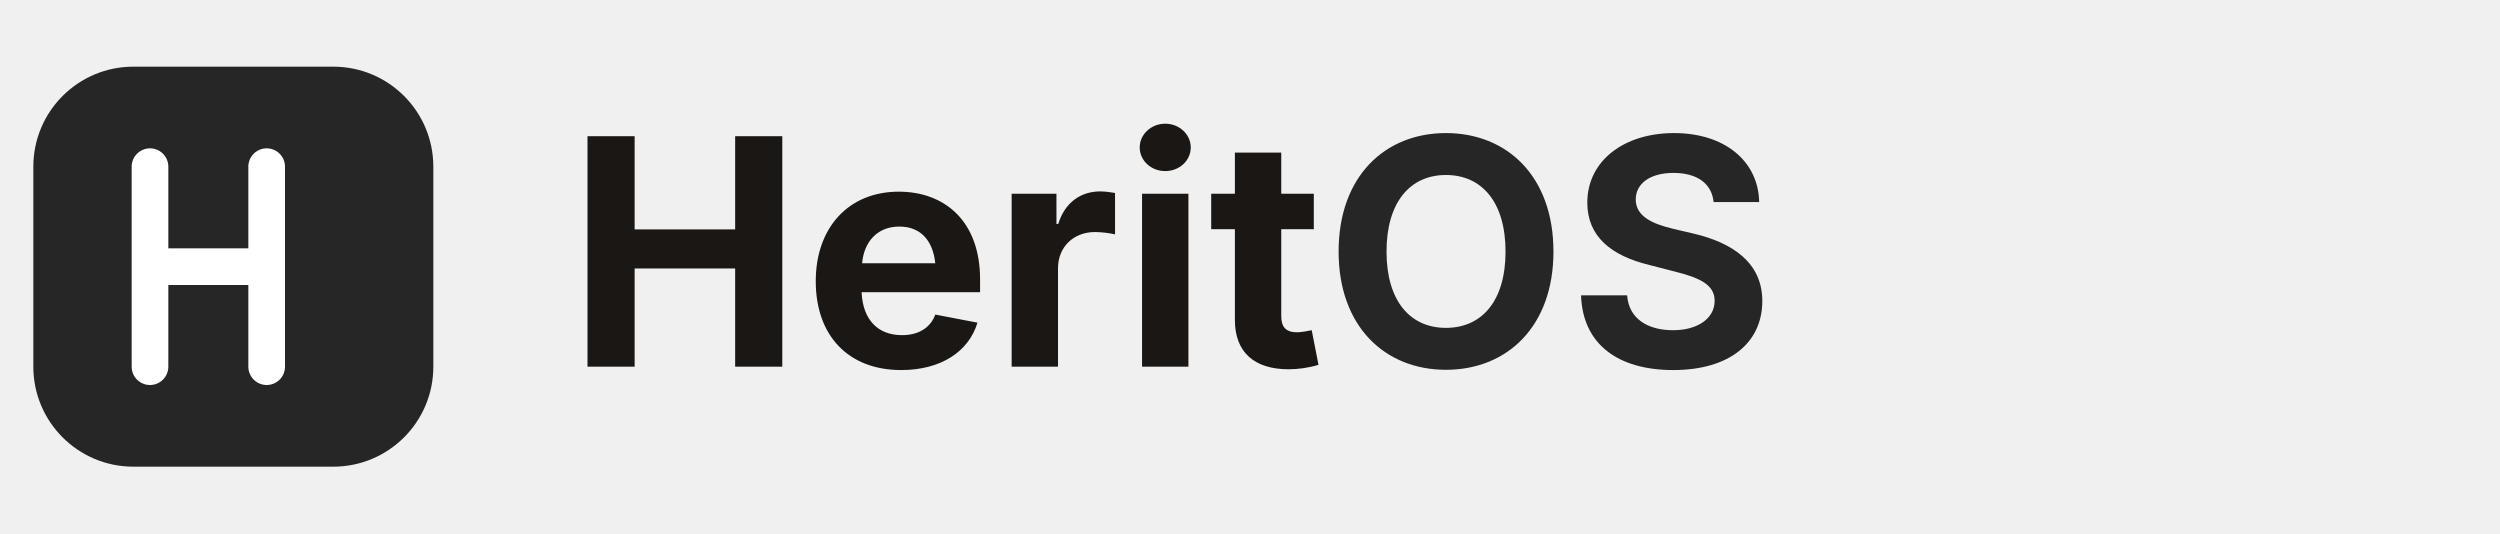
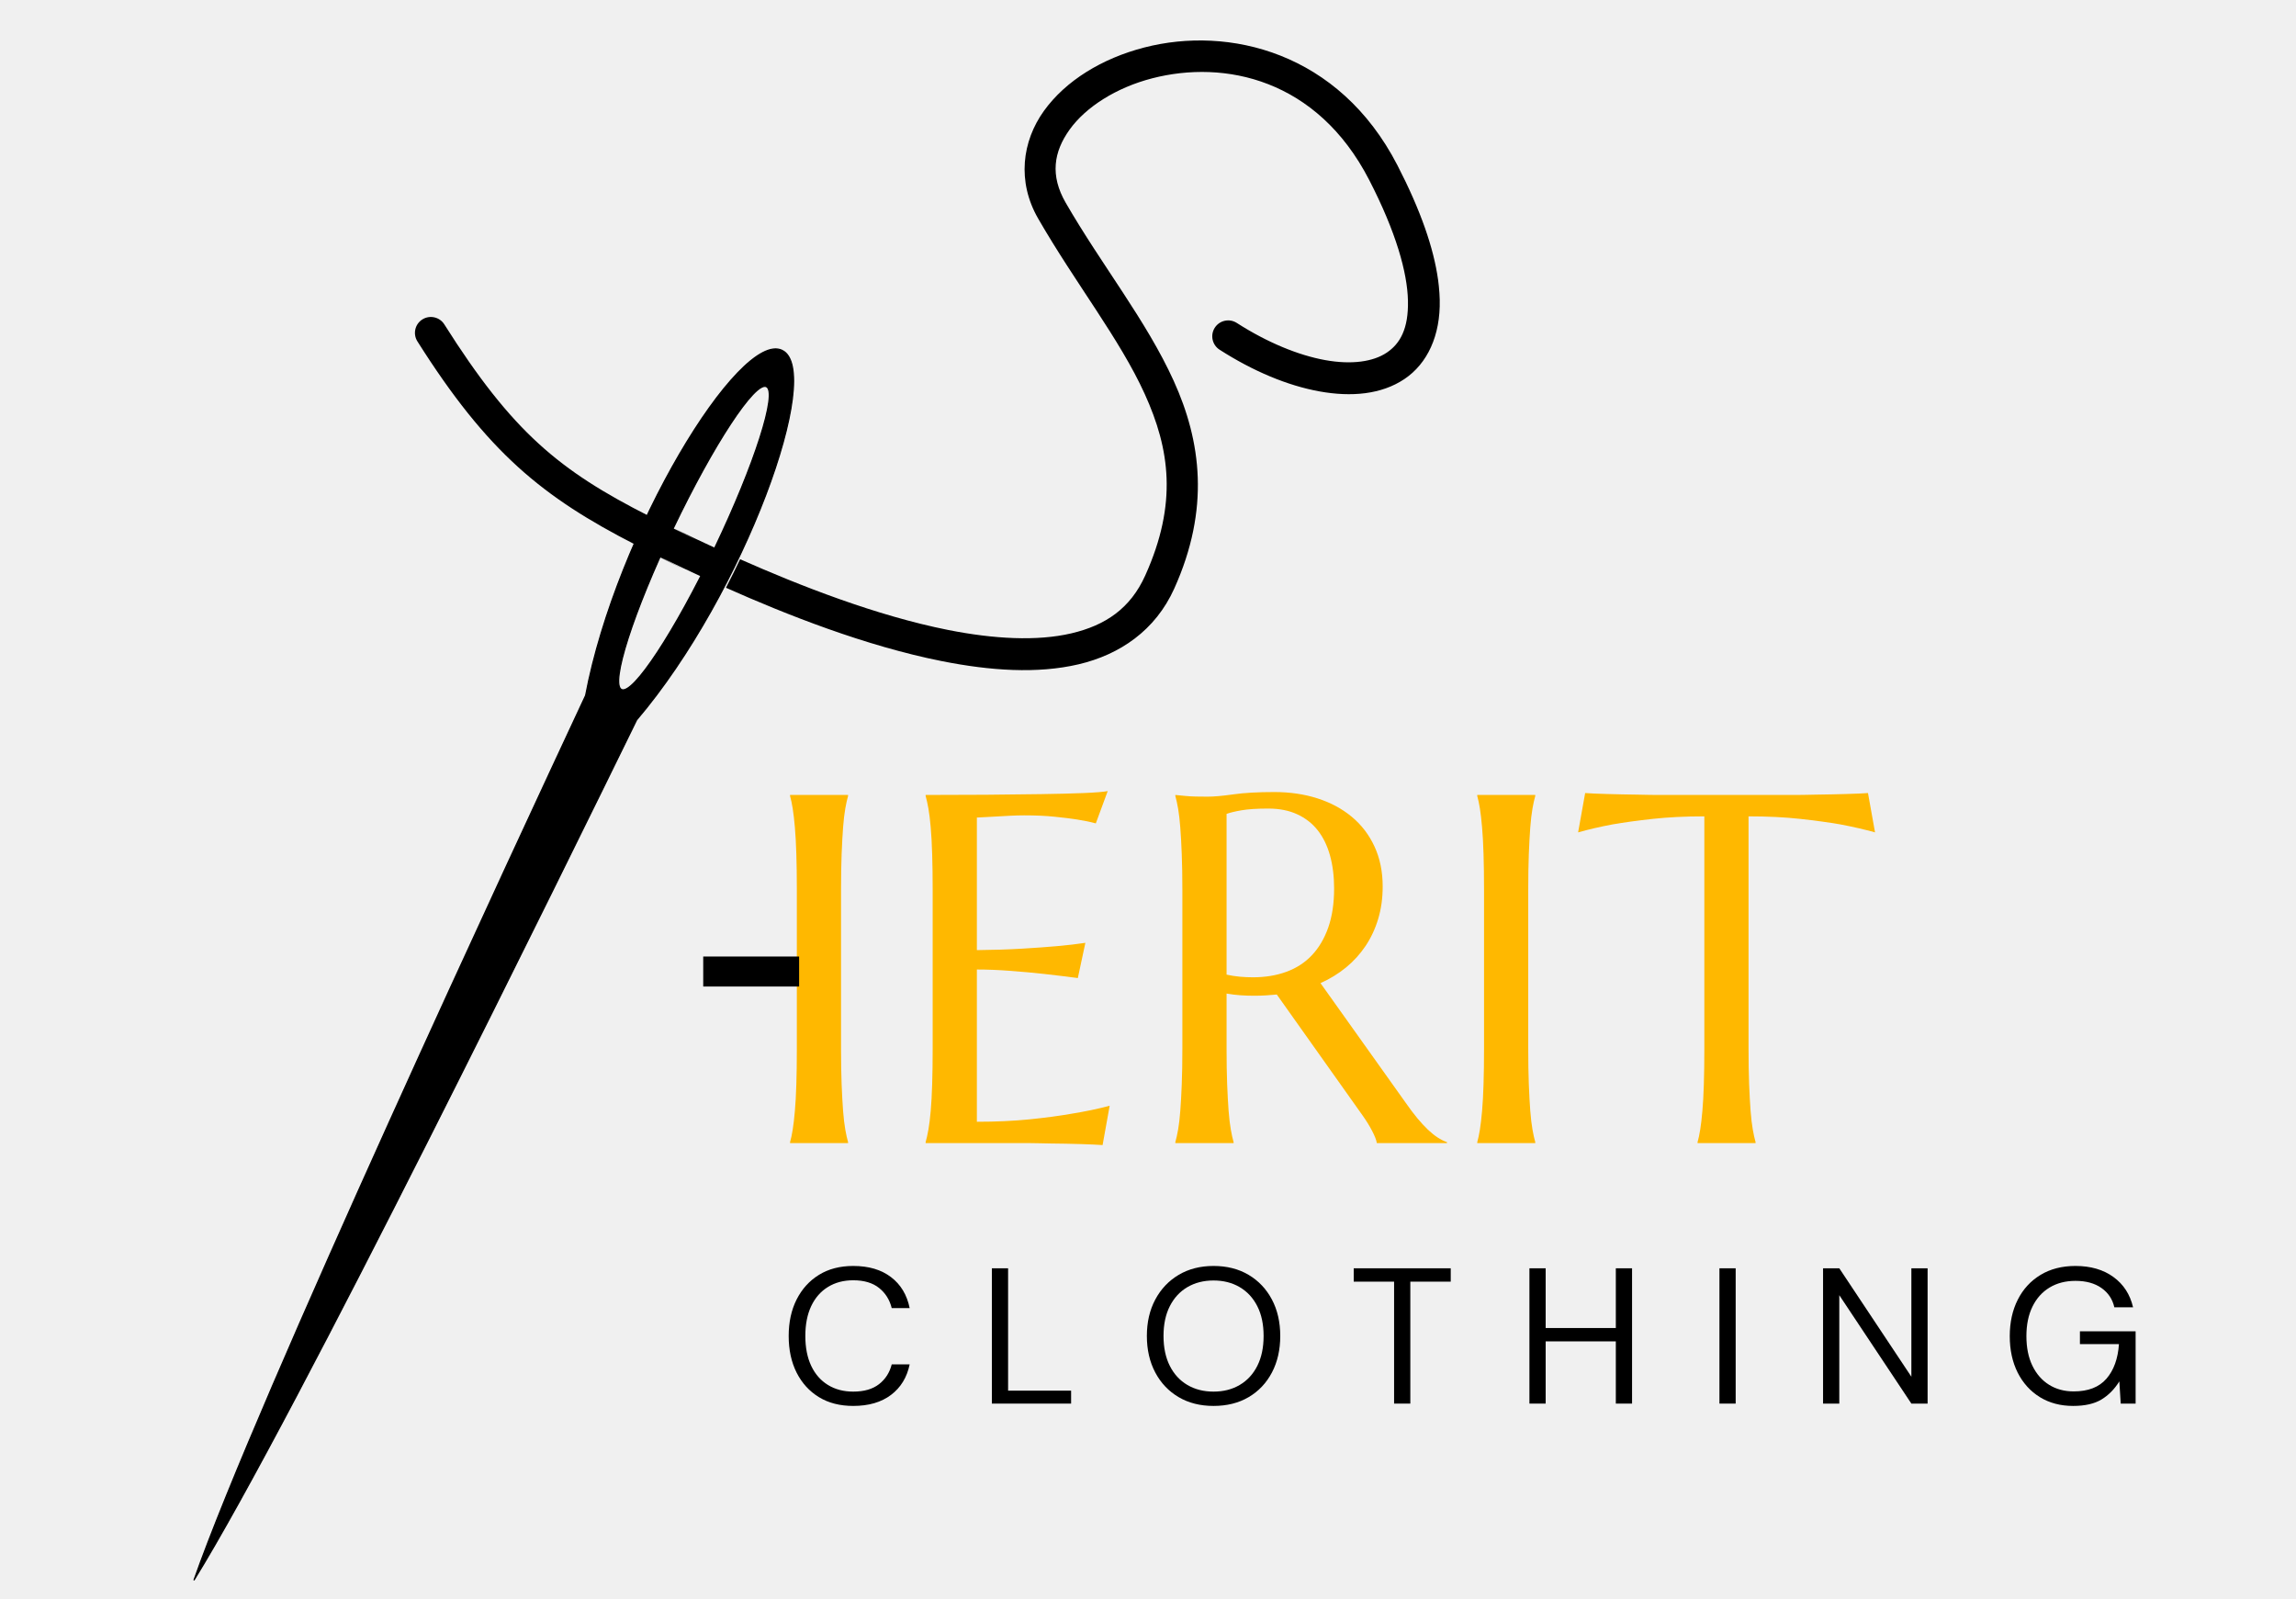
- <svg xmlns="http://www.w3.org/2000/svg" width="150" height="32" viewBox="0 0 150 32" fill="none">
-   <rect x="2" y="4" width="24" height="24" rx="6" fill="#262626" />
-   <path d="M9 10v12M9 16h7M16 10v12" stroke="#fff" stroke-width="2.2" stroke-linecap="round" />
-   <text x="34" y="22" font-family="'Inter',-apple-system,sans-serif" font-size="19" font-weight="700" fill="#1A1714">Herit<tspan fill="#262626">OS</tspan>
-   </text>
+ <svg xmlns="http://www.w3.org/2000/svg" zoomAndPan="magnify" viewBox="324 380 862 600" preserveAspectRatio="xMidYMid meet" version="1.0">
+   <defs>
+     <g />
+     <clipPath id="69dce68996">
+       <path d="M 324 380 L 922 380 L 922 974 L 324 974 Z M 324 380 " clip-rule="nonzero" />
+     </clipPath>
+     <clipPath id="accf98dd46">
+       <path d="M 849.641 380.645 L 921.652 900.68 L 396.414 973.414 L 324.402 453.375 Z M 849.641 380.645 " clip-rule="nonzero" />
+     </clipPath>
+     <clipPath id="bf8ceef043">
+       <path d="M 72 130 L 298 130 L 298 593.441 L 72 593.441 Z M 72 130 " clip-rule="nonzero" />
+     </clipPath>
+     <clipPath id="c4f24dd163">
+       <path d="M 525.641 0.645 L 597.652 520.68 L 72.414 593.414 L 0.402 73.375 Z M 525.641 0.645 " clip-rule="nonzero" />
+     </clipPath>
+     <clipPath id="f96dc2be2b">
+       <path d="M 597.652 520.68 L 525.641 0.645 L 0.402 73.375 L 72.414 593.414 Z M 597.652 520.68 " clip-rule="nonzero" />
+     </clipPath>
+     <clipPath id="fcc056f849">
+       <path d="M 597.652 520.68 L 525.641 0.645 L 0.402 73.375 L 72.414 593.414 Z M 597.652 520.68 " clip-rule="nonzero" />
+     </clipPath>
+     <clipPath id="9e3c7dd108">
+       <path d="M 597.652 520.68 L 525.641 0.645 L 0.402 73.375 L 72.414 593.414 Z M 597.652 520.68 " clip-rule="nonzero" />
+     </clipPath>
+     <clipPath id="8a425b9183">
+       <path d="M 70 128 L 301 128 L 301 593.441 L 70 593.441 Z M 70 128 " clip-rule="nonzero" />
+     </clipPath>
+     <clipPath id="16d206780f">
+       <path d="M 525.641 0.645 L 597.652 520.68 L 72.414 593.414 L 0.402 73.375 Z M 525.641 0.645 " clip-rule="nonzero" />
+     </clipPath>
+     <clipPath id="99b3b9b7fe">
+       <path d="M 597.652 520.68 L 525.641 0.645 L 0.402 73.375 L 72.414 593.414 Z M 597.652 520.68 " clip-rule="nonzero" />
+     </clipPath>
+     <clipPath id="b063757fb5">
+       <path d="M 597.652 520.68 L 525.641 0.645 L 0.402 73.375 L 72.414 593.414 Z M 597.652 520.68 " clip-rule="nonzero" />
+     </clipPath>
+     <clipPath id="5f6a321ad5">
+       <path d="M 597.652 520.68 L 525.641 0.645 L 0.402 73.375 L 72.414 593.414 Z M 597.652 520.68 " clip-rule="nonzero" />
+     </clipPath>
+     <clipPath id="d6dd1cf3de">
+       <path d="M 155 15 L 541 15 L 541 252 L 155 252 Z M 155 15 " clip-rule="nonzero" />
+     </clipPath>
+     <clipPath id="8dd9879b4f">
+       <path d="M 525.641 0.645 L 597.652 520.68 L 72.414 593.414 L 0.402 73.375 Z M 525.641 0.645 " clip-rule="nonzero" />
+     </clipPath>
+     <clipPath id="c9786911af">
+       <path d="M 597.652 520.68 L 525.641 0.645 L 0.402 73.375 L 72.414 593.414 Z M 597.652 520.68 " clip-rule="nonzero" />
+     </clipPath>
+     <clipPath id="f6314ec81e">
+       <path d="M 597.652 520.68 L 525.641 0.645 L 0.402 73.375 L 72.414 593.414 Z M 597.652 520.68 " clip-rule="nonzero" />
+     </clipPath>
+     <clipPath id="d64dc328a3">
+       <path d="M 597.652 520.68 L 525.641 0.645 L 0.402 73.375 L 72.414 593.414 Z M 597.652 520.68 " clip-rule="nonzero" />
+     </clipPath>
+     <clipPath id="f6daaff5b5">
+       <rect x="0" width="598" y="0" height="594" />
+     </clipPath>
+     <clipPath id="c928a1ba8a">
+       <rect x="0" width="425" y="0" height="234" />
+     </clipPath>
+     <clipPath id="1dc6232e31">
+       <rect x="0" width="538" y="0" height="94" />
+     </clipPath>
+     <clipPath id="103e28870d">
+       <path d="M 588.016 739.105 L 624.016 739.105 L 624.016 750.355 L 588.016 750.355 Z M 588.016 739.105 " clip-rule="nonzero" />
+     </clipPath>
+   </defs>
+   <g clip-path="url(#69dce68996)">
+     <g clip-path="url(#accf98dd46)">
+       <g transform="matrix(1, 0, 0, 1, 324, 380)">
+         <g clip-path="url(#f6daaff5b5)">
+           <g clip-path="url(#bf8ceef043)">
+             <g clip-path="url(#c4f24dd163)">
+               <g clip-path="url(#f96dc2be2b)">
+                 <g clip-path="url(#fcc056f849)">
+                   <g clip-path="url(#9e3c7dd108)">
+                     <path fill="#000000" d="M 293.609 131.516 C 309.52 139.125 279.488 222.703 239.023 270.27 C 213.016 323.387 110.91 531.68 72.797 593.27 C 96.812 524.941 194.84 314.691 219.859 261.105 C 231.484 199.746 277.699 123.91 293.609 131.52 Z M 287.727 145.16 C 283.438 143.109 267.793 166.926 252.789 198.305 C 237.781 229.688 229.066 256.812 233.355 258.863 C 237.641 260.914 253.312 237.113 268.32 205.734 C 283.324 174.352 292.016 147.211 287.727 145.16 Z M 287.727 145.16 " fill-opacity="1" fill-rule="evenodd" />
+                   </g>
+                 </g>
+               </g>
+             </g>
+           </g>
+           <g clip-path="url(#8a425b9183)">
+             <g clip-path="url(#16d206780f)">
+               <g clip-path="url(#99b3b9b7fe)">
+                 <g clip-path="url(#b063757fb5)">
+                   <g clip-path="url(#5f6a321ad5)">
+                     <path stroke-linecap="butt" transform="matrix(-0.173065, -1.24979, -1.24968, 0.173049, 629.3818, 613.2197)" fill="none" stroke-linejoin="miter" d="M 414.679 211.259 C 406.976 199.594 344.625 232.26 311.681 269.203 C 272.807 295.398 120.381 398.212 76.171 434.833 C 127.203 408.549 281.609 308.723 320.959 283.253 C 367.867 267.455 422.38 222.924 414.676 211.259 Z M 404.607 217.361 C 406.683 220.506 389.686 235.379 366.682 250.571 C 343.676 265.766 323.328 275.558 321.252 272.413 C 319.176 269.271 336.158 254.379 359.161 239.184 C 382.168 223.992 402.531 214.217 404.607 217.361 Z M 404.607 217.361 " stroke="#000000" stroke-width="0.348" stroke-opacity="1" stroke-miterlimit="4" />
+                   </g>
+                 </g>
+               </g>
+             </g>
+           </g>
+           <g clip-path="url(#d6dd1cf3de)">
+             <g clip-path="url(#8dd9879b4f)">
+               <g clip-path="url(#c9786911af)">
+                 <g clip-path="url(#f6314ec81e)">
+                   <g clip-path="url(#d64dc328a3)">
+                     <path fill="#000000" d="M 248.414 209.395 C 245.914 208.18 273.645 222.461 238.66 204.543 C 203.672 186.625 183.102 169.934 156.711 128.16 C 154.949 125.371 155.773 121.691 158.562 119.926 C 161.352 118.164 165.051 118.988 166.812 121.777 C 192.391 162.266 210.02 176.664 243.633 193.723 C 277.246 210.777 250.934 197.348 253.453 198.566 C 255.973 199.785 258.555 201.035 261.254 202.316 C 263.664 203.457 266.27 204.676 268.988 205.93 C 268.82 206.281 268.668 206.625 268.5 206.977 C 266.91 210.305 265.305 213.516 263.711 216.648 C 261.051 215.418 258.496 214.227 256.133 213.105 C 253.48 211.852 250.918 210.613 248.414 209.395 Z M 539.914 105.078 C 540.023 105.875 540.109 106.656 540.191 107.434 C 540.375 109.203 540.488 110.922 540.527 112.594 C 540.824 125.957 535.898 136.516 527.262 142.305 C 518.621 148.098 507.348 149.102 495.391 146.941 C 483.434 144.781 470.531 139.398 457.879 131.289 C 455.102 129.508 454.293 125.816 456.07 123.039 C 457.852 120.262 461.543 119.453 464.32 121.23 C 475.871 128.637 487.527 133.383 497.512 135.188 C 507.5 136.992 515.559 135.789 520.617 132.398 C 525.676 129.008 528.828 123.41 528.594 112.852 C 528.355 102.297 524.141 87.152 514.023 67.523 C 494.473 29.605 459.738 22.383 432.594 29.395 C 419.02 32.902 407.645 40.203 401.602 48.613 C 395.562 57.027 394.191 65.871 400.109 76.129 C 413.688 99.648 430.328 120.258 440.645 142.969 C 450.957 165.68 454.344 191.031 440.855 220.961 C 433.762 236.699 420.406 245.762 404.938 249.395 C 389.465 253.027 371.754 251.805 353.629 248.207 C 324.98 242.52 295.207 230.75 272.543 220.652 C 274.398 217.074 276.172 213.504 277.863 209.941 C 300.121 219.812 329.051 231.156 355.965 236.5 C 373.105 239.902 389.367 240.789 402.219 237.773 C 415.07 234.758 424.395 228.406 429.965 216.043 C 442.168 188.965 439.184 168.629 429.773 147.906 C 420.363 127.188 403.93 106.613 389.777 82.086 C 381.734 68.152 383.738 53.035 391.918 41.645 C 400.098 30.258 413.789 21.914 429.613 17.828 C 461.27 9.648 502.684 19.453 524.645 62.051 C 533.371 78.973 538.27 93.156 539.91 105.082 Z M 539.914 105.078 " fill-opacity="1" fill-rule="evenodd" />
+                   </g>
+                 </g>
+               </g>
+             </g>
+           </g>
+         </g>
+       </g>
+     </g>
+   </g>
+   <g transform="matrix(1, 0, 0, 1, 606, 630)">
+     <g clip-path="url(#c928a1ba8a)">
+       <g fill="#ffb800" fill-opacity="1">
+         <g transform="translate(0.755958, 179.1469)">
+           <g>
+             <path d="M 13.859 -0.359 C 14.223 -1.641 14.555 -3.219 14.859 -5.094 C 15.16 -6.977 15.43 -9.316 15.672 -12.109 C 15.922 -14.91 16.102 -18.238 16.219 -22.094 C 16.344 -25.957 16.406 -30.473 16.406 -35.641 L 16.406 -94.969 C 16.406 -100.133 16.344 -104.645 16.219 -108.5 C 16.102 -112.363 15.922 -115.707 15.672 -118.531 C 15.43 -121.352 15.16 -123.707 14.859 -125.594 C 14.555 -127.477 14.223 -129.055 13.859 -130.328 L 13.859 -130.703 L 35.641 -130.703 L 35.641 -130.328 C 35.273 -129.055 34.926 -127.477 34.594 -125.594 C 34.258 -123.707 33.984 -121.352 33.766 -118.531 C 33.555 -115.707 33.375 -112.363 33.219 -108.5 C 33.07 -104.645 33 -100.133 33 -94.969 L 33 -35.641 C 33 -30.473 33.07 -25.957 33.219 -22.094 C 33.375 -18.238 33.555 -14.91 33.766 -12.109 C 33.984 -9.316 34.258 -6.977 34.594 -5.094 C 34.926 -3.219 35.273 -1.641 35.641 -0.359 L 35.641 0 L 13.859 0 Z M 13.859 -0.359 " />
+           </g>
+         </g>
+       </g>
+       <g fill="#ffb800" fill-opacity="1">
+         <g transform="translate(52.48561, 179.1469)">
+           <g>
+             <path d="M 13.031 -130.703 C 20.625 -130.703 28.172 -130.727 35.672 -130.781 C 43.18 -130.844 50.066 -130.922 56.328 -131.016 C 62.586 -131.109 67.93 -131.242 72.359 -131.422 C 76.797 -131.609 79.805 -131.852 81.391 -132.156 L 76.922 -120.031 C 74.922 -120.582 72.582 -121.066 69.906 -121.484 C 67.594 -121.848 64.781 -122.195 61.469 -122.531 C 58.156 -122.875 54.344 -123.047 50.031 -123.047 C 48.57 -123.047 46.828 -123 44.797 -122.906 C 42.766 -122.812 40.805 -122.703 38.922 -122.578 C 36.734 -122.461 34.516 -122.344 32.266 -122.219 L 32.266 -72.453 C 38.523 -72.516 44.176 -72.695 49.219 -73 C 54.258 -73.301 58.539 -73.609 62.062 -73.922 C 66.195 -74.285 69.844 -74.707 73 -75.188 L 70.172 -61.969 C 65.984 -62.52 61.703 -63.039 57.328 -63.531 C 53.555 -63.945 49.453 -64.32 45.016 -64.656 C 40.586 -65 36.336 -65.172 32.266 -65.172 L 32.266 -8.016 C 39.43 -8.016 46.02 -8.316 52.031 -8.922 C 58.051 -9.535 63.312 -10.238 67.812 -11.031 C 73.031 -11.875 77.801 -12.875 82.125 -14.031 L 79.469 0.734 C 78.738 0.672 77.645 0.609 76.188 0.547 C 74.727 0.484 73.102 0.422 71.312 0.359 C 69.52 0.297 67.633 0.25 65.656 0.219 C 63.688 0.195 61.82 0.172 60.062 0.141 C 58.301 0.109 56.734 0.078 55.359 0.047 C 53.992 0.016 53.008 0 52.406 0 L 13.031 0 L 13.031 -0.359 C 13.395 -1.641 13.742 -3.219 14.078 -5.094 C 14.41 -6.977 14.695 -9.316 14.938 -12.109 C 15.188 -14.91 15.367 -18.238 15.484 -22.094 C 15.609 -25.957 15.672 -30.473 15.672 -35.641 L 15.672 -94.969 C 15.672 -100.133 15.609 -104.645 15.484 -108.5 C 15.367 -112.363 15.188 -115.707 14.938 -118.531 C 14.695 -121.352 14.41 -123.707 14.078 -125.594 C 13.742 -127.477 13.395 -129.055 13.031 -130.328 Z M 13.031 -130.703 " />
+           </g>
+         </g>
+       </g>
+       <g fill="#ffb800" fill-opacity="1">
+         <g transform="translate(146.2315, 179.1469)">
+           <g>
+             <path d="M 32.266 -35.641 C 32.266 -30.473 32.336 -25.957 32.484 -22.094 C 32.641 -18.238 32.82 -14.91 33.031 -12.109 C 33.25 -9.316 33.523 -6.977 33.859 -5.094 C 34.191 -3.219 34.539 -1.641 34.906 -0.359 L 34.906 0 L 13.031 0 L 13.031 -0.359 C 13.395 -1.641 13.742 -3.219 14.078 -5.094 C 14.41 -6.977 14.68 -9.316 14.891 -12.109 C 15.109 -14.91 15.289 -18.223 15.438 -22.047 C 15.594 -25.879 15.672 -30.41 15.672 -35.641 L 15.672 -94.969 C 15.672 -100.133 15.594 -104.645 15.438 -108.5 C 15.289 -112.363 15.109 -115.691 14.891 -118.484 C 14.68 -121.273 14.41 -123.629 14.078 -125.547 C 13.742 -127.461 13.395 -129.055 13.031 -130.328 L 13.031 -130.703 L 16.859 -130.328 C 18.016 -130.211 19.305 -130.141 20.734 -130.109 C 22.16 -130.078 23.633 -130.062 25.156 -130.062 C 27.52 -130.062 30.723 -130.348 34.766 -130.922 C 38.805 -131.504 43.957 -131.797 50.219 -131.797 C 56.051 -131.797 61.441 -131.004 66.391 -129.422 C 71.348 -127.836 75.648 -125.523 79.297 -122.484 C 82.941 -119.453 85.781 -115.734 87.812 -111.328 C 89.852 -106.922 90.875 -101.922 90.875 -96.328 C 90.875 -91.961 90.312 -87.91 89.188 -84.172 C 88.062 -80.43 86.477 -77.039 84.438 -74 C 82.406 -70.969 79.961 -68.281 77.109 -65.938 C 74.254 -63.602 71.062 -61.645 67.531 -60.062 L 99.531 -15.125 C 101.102 -12.875 102.57 -10.926 103.938 -9.281 C 105.312 -7.645 106.617 -6.234 107.859 -5.047 C 109.109 -3.867 110.312 -2.898 111.469 -2.141 C 112.625 -1.379 113.805 -0.785 115.016 -0.359 L 115.016 0 L 88.688 0 C 88.5 -1.156 87.906 -2.688 86.906 -4.594 C 85.906 -6.508 84.734 -8.41 83.391 -10.297 L 51.125 -55.781 C 49.727 -55.656 48.332 -55.547 46.938 -55.453 C 45.539 -55.367 44.113 -55.328 42.656 -55.328 C 40.957 -55.328 39.238 -55.383 37.5 -55.5 C 35.77 -55.625 34.023 -55.836 32.266 -56.141 Z M 32.266 -63.25 C 33.898 -62.883 35.566 -62.625 37.266 -62.469 C 38.973 -62.32 40.617 -62.25 42.203 -62.25 C 46.754 -62.25 50.91 -62.93 54.672 -64.297 C 58.441 -65.66 61.648 -67.738 64.297 -70.531 C 66.941 -73.332 68.992 -76.812 70.453 -80.969 C 71.91 -85.133 72.641 -90.016 72.641 -95.609 C 72.641 -100.16 72.125 -104.289 71.094 -108 C 70.062 -111.707 68.523 -114.852 66.484 -117.438 C 64.453 -120.02 61.883 -122.023 58.781 -123.453 C 55.688 -124.879 52.07 -125.594 47.938 -125.594 C 43.75 -125.594 40.406 -125.379 37.906 -124.953 C 35.414 -124.523 33.535 -124.07 32.266 -123.594 Z M 32.266 -63.25 " />
+           </g>
+         </g>
+       </g>
+       <g fill="#ffb800" fill-opacity="1">
+         <g transform="translate(258.7525, 179.1469)">
+           <g>
+             <path d="M 13.859 -0.359 C 14.223 -1.641 14.555 -3.219 14.859 -5.094 C 15.16 -6.977 15.43 -9.316 15.672 -12.109 C 15.922 -14.91 16.102 -18.238 16.219 -22.094 C 16.344 -25.957 16.406 -30.473 16.406 -35.641 L 16.406 -94.969 C 16.406 -100.133 16.344 -104.645 16.219 -108.5 C 16.102 -112.363 15.922 -115.707 15.672 -118.531 C 15.43 -121.352 15.16 -123.707 14.859 -125.594 C 14.555 -127.477 14.223 -129.055 13.859 -130.328 L 13.859 -130.703 L 35.641 -130.703 L 35.641 -130.328 C 35.273 -129.055 34.926 -127.477 34.594 -125.594 C 34.258 -123.707 33.984 -121.352 33.766 -118.531 C 33.555 -115.707 33.375 -112.363 33.219 -108.5 C 33.07 -104.645 33 -100.133 33 -94.969 L 33 -35.641 C 33 -30.473 33.07 -25.957 33.219 -22.094 C 33.375 -18.238 33.555 -14.91 33.766 -12.109 C 33.984 -9.316 34.258 -6.977 34.594 -5.094 C 34.926 -3.219 35.273 -1.641 35.641 -0.359 L 35.641 0 L 13.859 0 Z M 13.859 -0.359 " />
+           </g>
+         </g>
+       </g>
+       <g fill="#ffb800" fill-opacity="1">
+         <g transform="translate(310.4821, 179.1469)">
+           <g>
+             <path d="M 47.391 -122.672 C 40.223 -122.672 33.754 -122.352 27.984 -121.719 C 22.211 -121.082 17.227 -120.398 13.031 -119.672 C 8.164 -118.754 3.82 -117.75 0 -116.656 L 2.641 -131.422 C 3.367 -131.359 4.461 -131.297 5.922 -131.234 C 7.379 -131.18 9.004 -131.125 10.797 -131.062 C 12.586 -131 14.469 -130.953 16.438 -130.922 C 18.414 -130.891 20.285 -130.859 22.047 -130.828 C 23.816 -130.797 25.383 -130.766 26.75 -130.734 C 28.113 -130.711 29.102 -130.703 29.719 -130.703 L 81.75 -130.703 C 82.363 -130.703 83.352 -130.711 84.719 -130.734 C 86.082 -130.766 87.645 -130.797 89.406 -130.828 C 91.164 -130.859 93.031 -130.891 95 -130.922 C 96.977 -130.953 98.863 -131 100.656 -131.062 C 102.457 -131.125 104.086 -131.18 105.547 -131.234 C 107.004 -131.297 108.098 -131.359 108.828 -131.422 L 111.469 -116.656 C 107.57 -117.75 103.195 -118.754 98.344 -119.672 C 94.145 -120.398 89.16 -121.082 83.391 -121.719 C 77.617 -122.352 71.148 -122.672 63.984 -122.672 L 63.984 -35.641 C 63.984 -30.473 64.055 -25.957 64.203 -22.094 C 64.359 -18.238 64.539 -14.91 64.75 -12.109 C 64.969 -9.316 65.242 -6.977 65.578 -5.094 C 65.91 -3.219 66.258 -1.641 66.625 -0.359 L 66.625 0 L 44.844 0 L 44.844 -0.359 C 45.207 -1.641 45.539 -3.219 45.844 -5.094 C 46.145 -6.977 46.414 -9.316 46.656 -12.109 C 46.906 -14.91 47.086 -18.238 47.203 -22.094 C 47.328 -25.957 47.391 -30.473 47.391 -35.641 Z M 47.391 -122.672 " />
+           </g>
+         </g>
+       </g>
+     </g>
+   </g>
+   <g transform="matrix(1, 0, 0, 1, 616, 837)">
+     <g clip-path="url(#1dc6232e31)">
+       <g fill="#000000" fill-opacity="1">
+         <g transform="translate(0.693808, 69.93869)">
+           <g>
+             <path d="M 27.641 0.875 C 22.66 0.875 18.367 -0.223 14.766 -2.422 C 11.16 -4.629 8.363 -7.703 6.375 -11.641 C 4.395 -15.586 3.406 -20.172 3.406 -25.391 C 3.406 -30.566 4.395 -35.125 6.375 -39.062 C 8.363 -43.008 11.16 -46.098 14.766 -48.328 C 18.367 -50.555 22.66 -51.672 27.641 -51.672 C 33.453 -51.672 38.18 -50.273 41.828 -47.484 C 45.484 -44.703 47.816 -40.82 48.828 -35.844 L 42.094 -35.844 C 41.312 -38.988 39.723 -41.516 37.328 -43.422 C 34.93 -45.336 31.703 -46.297 27.641 -46.297 C 24.016 -46.297 20.848 -45.457 18.141 -43.781 C 15.43 -42.113 13.336 -39.719 11.859 -36.594 C 10.391 -33.477 9.656 -29.742 9.656 -25.391 C 9.656 -21.035 10.391 -17.297 11.859 -14.172 C 13.336 -11.055 15.43 -8.664 18.141 -7 C 20.848 -5.332 24.016 -4.5 27.641 -4.5 C 31.703 -4.5 34.93 -5.43 37.328 -7.297 C 39.723 -9.16 41.312 -11.641 42.094 -14.734 L 48.828 -14.734 C 47.816 -9.848 45.484 -6.023 41.828 -3.266 C 38.18 -0.504 33.453 0.875 27.641 0.875 Z M 27.641 0.875 " />
+           </g>
+         </g>
+       </g>
+       <g fill="#000000" fill-opacity="1">
+         <g transform="translate(75.00615, 69.93869)">
+           <g>
+             <path d="M 5.375 0 L 5.375 -50.797 L 11.469 -50.797 L 11.469 -4.859 L 35.125 -4.859 L 35.125 0 Z M 5.375 0 " />
+           </g>
+         </g>
+       </g>
+       <g fill="#000000" fill-opacity="1">
+         <g transform="translate(135.1687, 69.93869)">
+           <g>
+             <path d="M 28.438 0.875 C 23.457 0.875 19.094 -0.223 15.344 -2.422 C 11.594 -4.629 8.664 -7.711 6.562 -11.672 C 4.457 -15.641 3.406 -20.211 3.406 -25.391 C 3.406 -30.566 4.457 -35.125 6.562 -39.062 C 8.664 -43.008 11.594 -46.098 15.344 -48.328 C 19.094 -50.555 23.457 -51.672 28.438 -51.672 C 33.469 -51.672 37.859 -50.555 41.609 -48.328 C 45.359 -46.098 48.273 -43.008 50.359 -39.062 C 52.441 -35.125 53.484 -30.566 53.484 -25.391 C 53.484 -20.211 52.441 -15.641 50.359 -11.672 C 48.273 -7.711 45.359 -4.629 41.609 -2.422 C 37.859 -0.223 33.469 0.875 28.438 0.875 Z M 28.438 -4.5 C 32.164 -4.5 35.441 -5.332 38.266 -7 C 41.098 -8.664 43.301 -11.055 44.875 -14.172 C 46.445 -17.297 47.234 -21.035 47.234 -25.391 C 47.234 -29.742 46.445 -33.469 44.875 -36.562 C 43.301 -39.664 41.098 -42.051 38.266 -43.719 C 35.441 -45.383 32.164 -46.219 28.438 -46.219 C 24.719 -46.219 21.441 -45.383 18.609 -43.719 C 15.785 -42.051 13.586 -39.664 12.016 -36.562 C 10.441 -33.469 9.656 -29.742 9.656 -25.391 C 9.656 -21.035 10.441 -17.297 12.016 -14.172 C 13.586 -11.055 15.785 -8.664 18.609 -7 C 21.441 -5.332 24.719 -4.5 28.438 -4.5 Z M 28.438 -4.5 " />
+           </g>
+         </g>
+       </g>
+       <g fill="#000000" fill-opacity="1">
+         <g transform="translate(214.1251, 69.93869)">
+           <g>
+             <path d="M 17.266 0 L 17.266 -45.781 L 2.109 -45.781 L 2.109 -50.797 L 38.531 -50.797 L 38.531 -45.781 L 23.359 -45.781 L 23.359 0 Z M 17.266 0 " />
+           </g>
+         </g>
+       </g>
+       <g fill="#000000" fill-opacity="1">
+         <g transform="translate(276.8274, 69.93869)">
+           <g>
+             <path d="M 5.375 0 L 5.375 -50.797 L 11.469 -50.797 L 11.469 -28.375 L 37.812 -28.375 L 37.812 -50.797 L 43.906 -50.797 L 43.906 0 L 37.812 0 L 37.812 -23.359 L 11.469 -23.359 L 11.469 0 Z M 5.375 0 " />
+           </g>
+         </g>
+       </g>
+       <g fill="#000000" fill-opacity="1">
+         <g transform="translate(348.1646, 69.93869)">
+           <g>
+             <path d="M 5.375 0 L 5.375 -50.797 L 11.469 -50.797 L 11.469 0 Z M 5.375 0 " />
+           </g>
+         </g>
+       </g>
+       <g fill="#000000" fill-opacity="1">
+         <g transform="translate(387.0664, 69.93869)">
+           <g>
+             <path d="M 5.375 0 L 5.375 -50.797 L 11.469 -50.797 L 38.531 -10.094 L 38.531 -50.797 L 44.625 -50.797 L 44.625 0 L 38.531 0 L 11.469 -40.703 L 11.469 0 Z M 5.375 0 " />
+           </g>
+         </g>
+       </g>
+       <g fill="#000000" fill-opacity="1">
+         <g transform="translate(459.1293, 69.93869)">
+           <g>
+             <path d="M 27.203 0.875 C 22.461 0.875 18.301 -0.223 14.719 -2.422 C 11.145 -4.629 8.363 -7.703 6.375 -11.641 C 4.395 -15.586 3.406 -20.148 3.406 -25.328 C 3.406 -30.504 4.41 -35.07 6.422 -39.031 C 8.43 -43 11.285 -46.098 14.984 -48.328 C 18.68 -50.555 23.047 -51.672 28.078 -51.672 C 33.785 -51.672 38.535 -50.289 42.328 -47.531 C 46.129 -44.77 48.586 -40.973 49.703 -36.141 L 42.672 -36.141 C 41.992 -39.18 40.383 -41.598 37.844 -43.391 C 35.301 -45.18 32.047 -46.078 28.078 -46.078 C 24.359 -46.078 21.117 -45.242 18.359 -43.578 C 15.598 -41.91 13.457 -39.523 11.938 -36.422 C 10.414 -33.328 9.656 -29.629 9.656 -25.328 C 9.656 -21.016 10.406 -17.312 11.906 -14.219 C 13.406 -11.125 15.484 -8.742 18.141 -7.078 C 20.797 -5.41 23.891 -4.578 27.422 -4.578 C 32.848 -4.578 36.938 -6.16 39.688 -9.328 C 42.445 -12.492 44.02 -16.832 44.406 -22.344 L 29.75 -22.344 L 29.75 -27.141 L 50.656 -27.141 L 50.656 0 L 45.062 0 L 44.547 -8.344 C 42.711 -5.395 40.461 -3.117 37.797 -1.516 C 35.141 0.078 31.609 0.875 27.203 0.875 Z M 27.203 0.875 " />
+           </g>
+         </g>
+       </g>
+     </g>
+   </g>
+   <g clip-path="url(#103e28870d)">
+     <path fill="#000000" d="M 588.016 737.172 L 775.516 737.172 L 775.516 751.324 L 588.016 751.324 Z M 588.016 737.172 " fill-opacity="1" fill-rule="nonzero" />
+   </g>
</svg>
